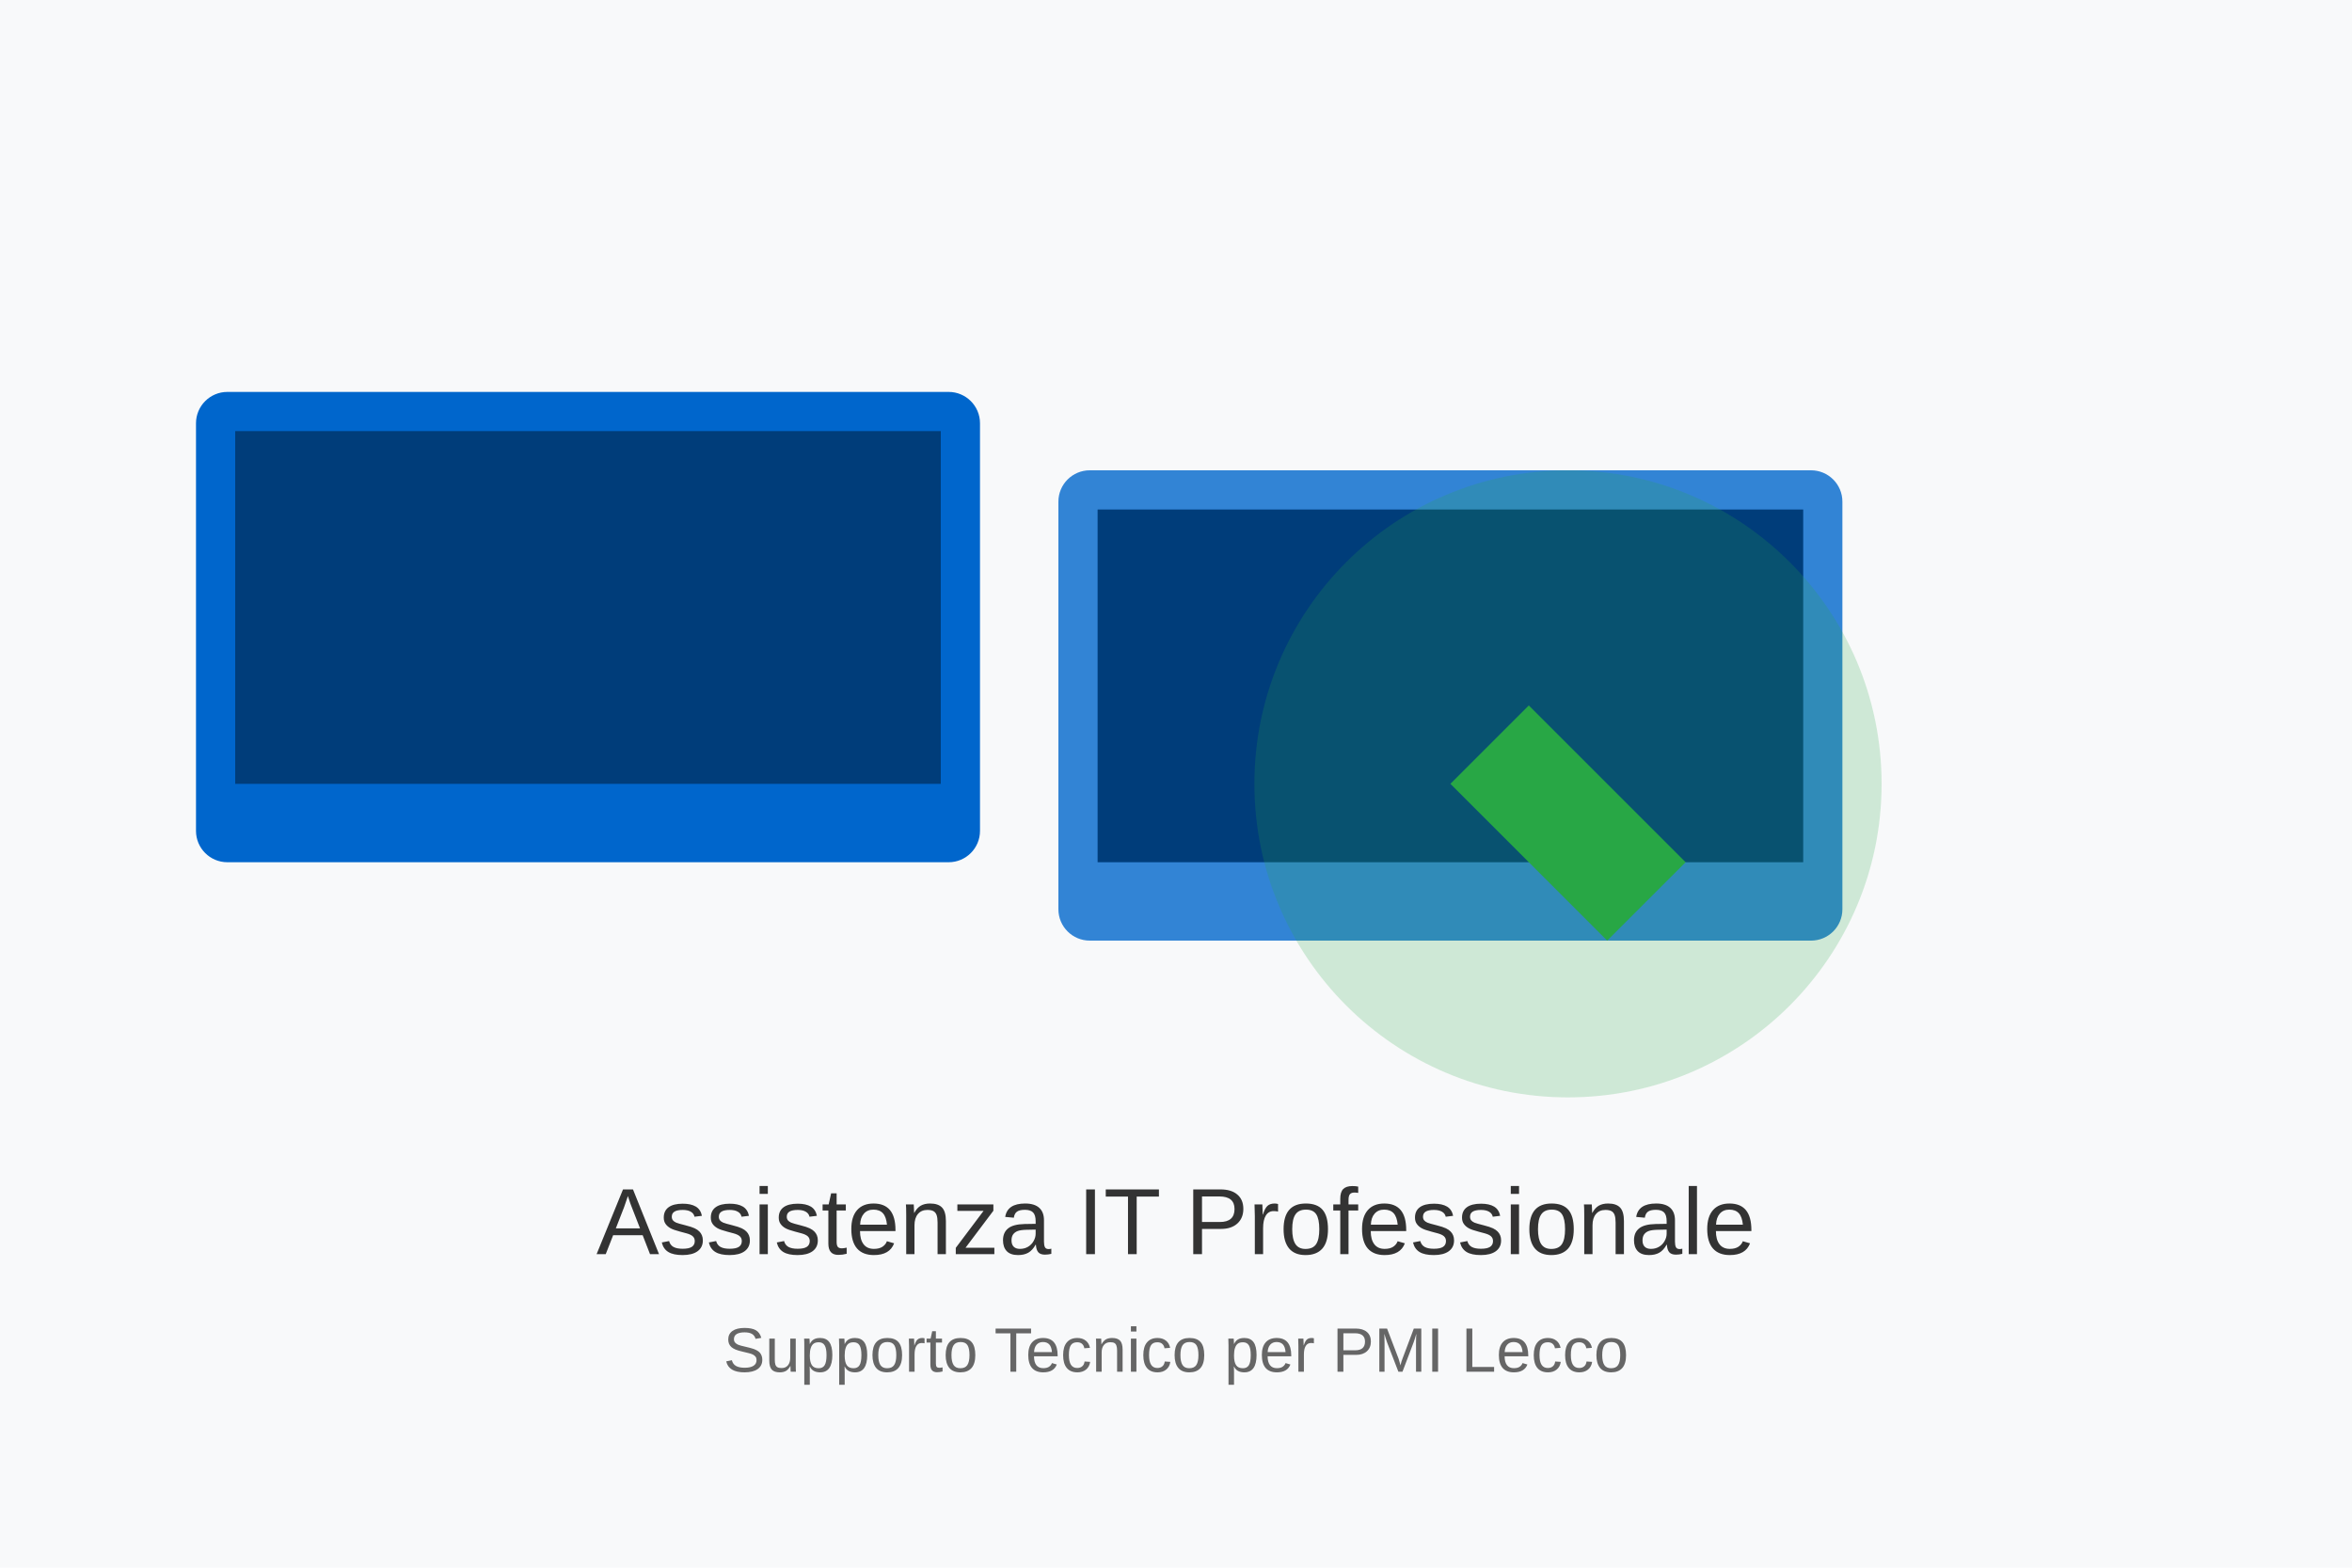
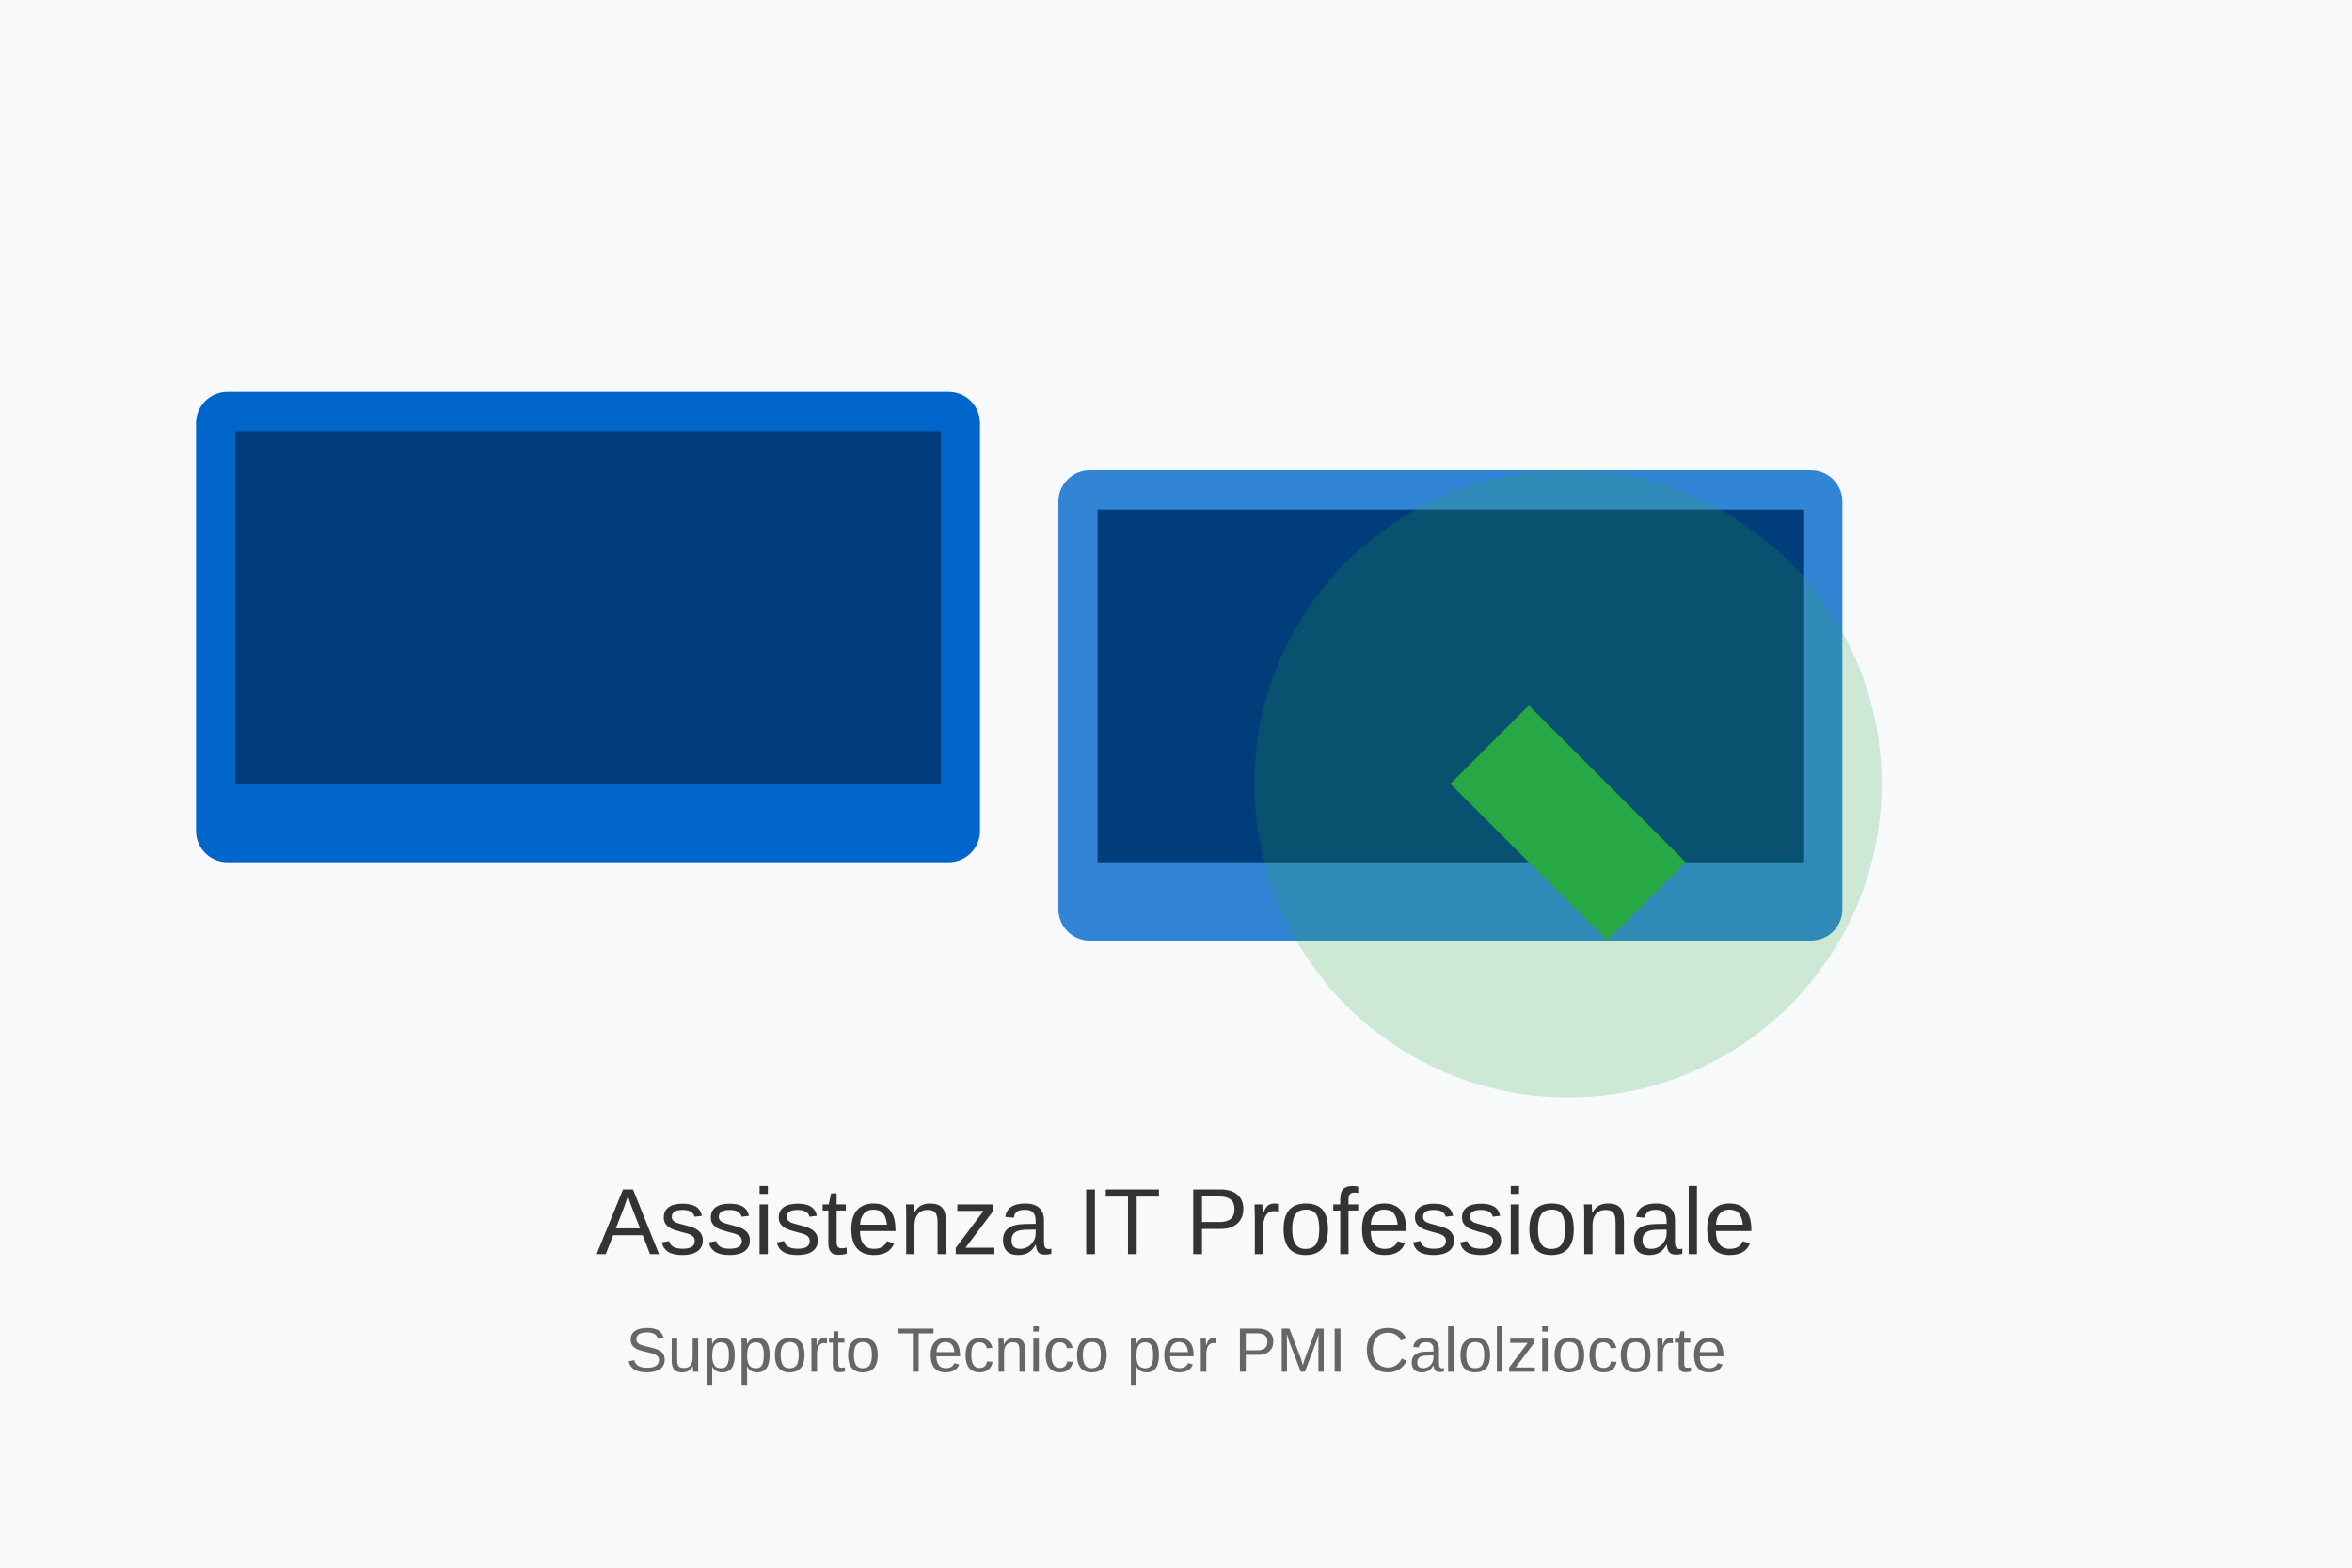
- <svg xmlns="http://www.w3.org/2000/svg" viewBox="0 0 600 400" width="600" height="400">
+ <svg xmlns="http://www.w3.org/2000/svg" role="img" aria-labelledby="title-calolziocorte">
  <rect width="600" height="400" fill="#f8f9fa" />
  <rect x="50" y="100" width="200" height="120" fill="#0066cc" rx="8" />
  <rect x="60" y="110" width="180" height="90" fill="#003d7a" />
  <rect x="270" y="120" width="200" height="120" fill="#0066cc" rx="8" opacity="0.8" />
  <rect x="280" y="130" width="180" height="90" fill="#003d7a" />
  <circle cx="400" cy="200" r="80" fill="#28a745" opacity="0.2" />
  <path d="M370 200 L390 180 L430 220 L410 240 Z" fill="#28a745" />
  <text x="300" y="320" font-family="Arial" font-size="24" fill="#333" text-anchor="middle">Assistenza IT Professionale</text>
-   <text x="300" y="350" font-family="Arial" font-size="16" fill="#666" text-anchor="middle">Supporto Tecnico per PMI Lecco</text>
+   <text x="300" y="350" font-family="Arial" font-size="16" fill="#666" text-anchor="middle">Supporto Tecnico per PMI Calolziocorte</text>
</svg>
